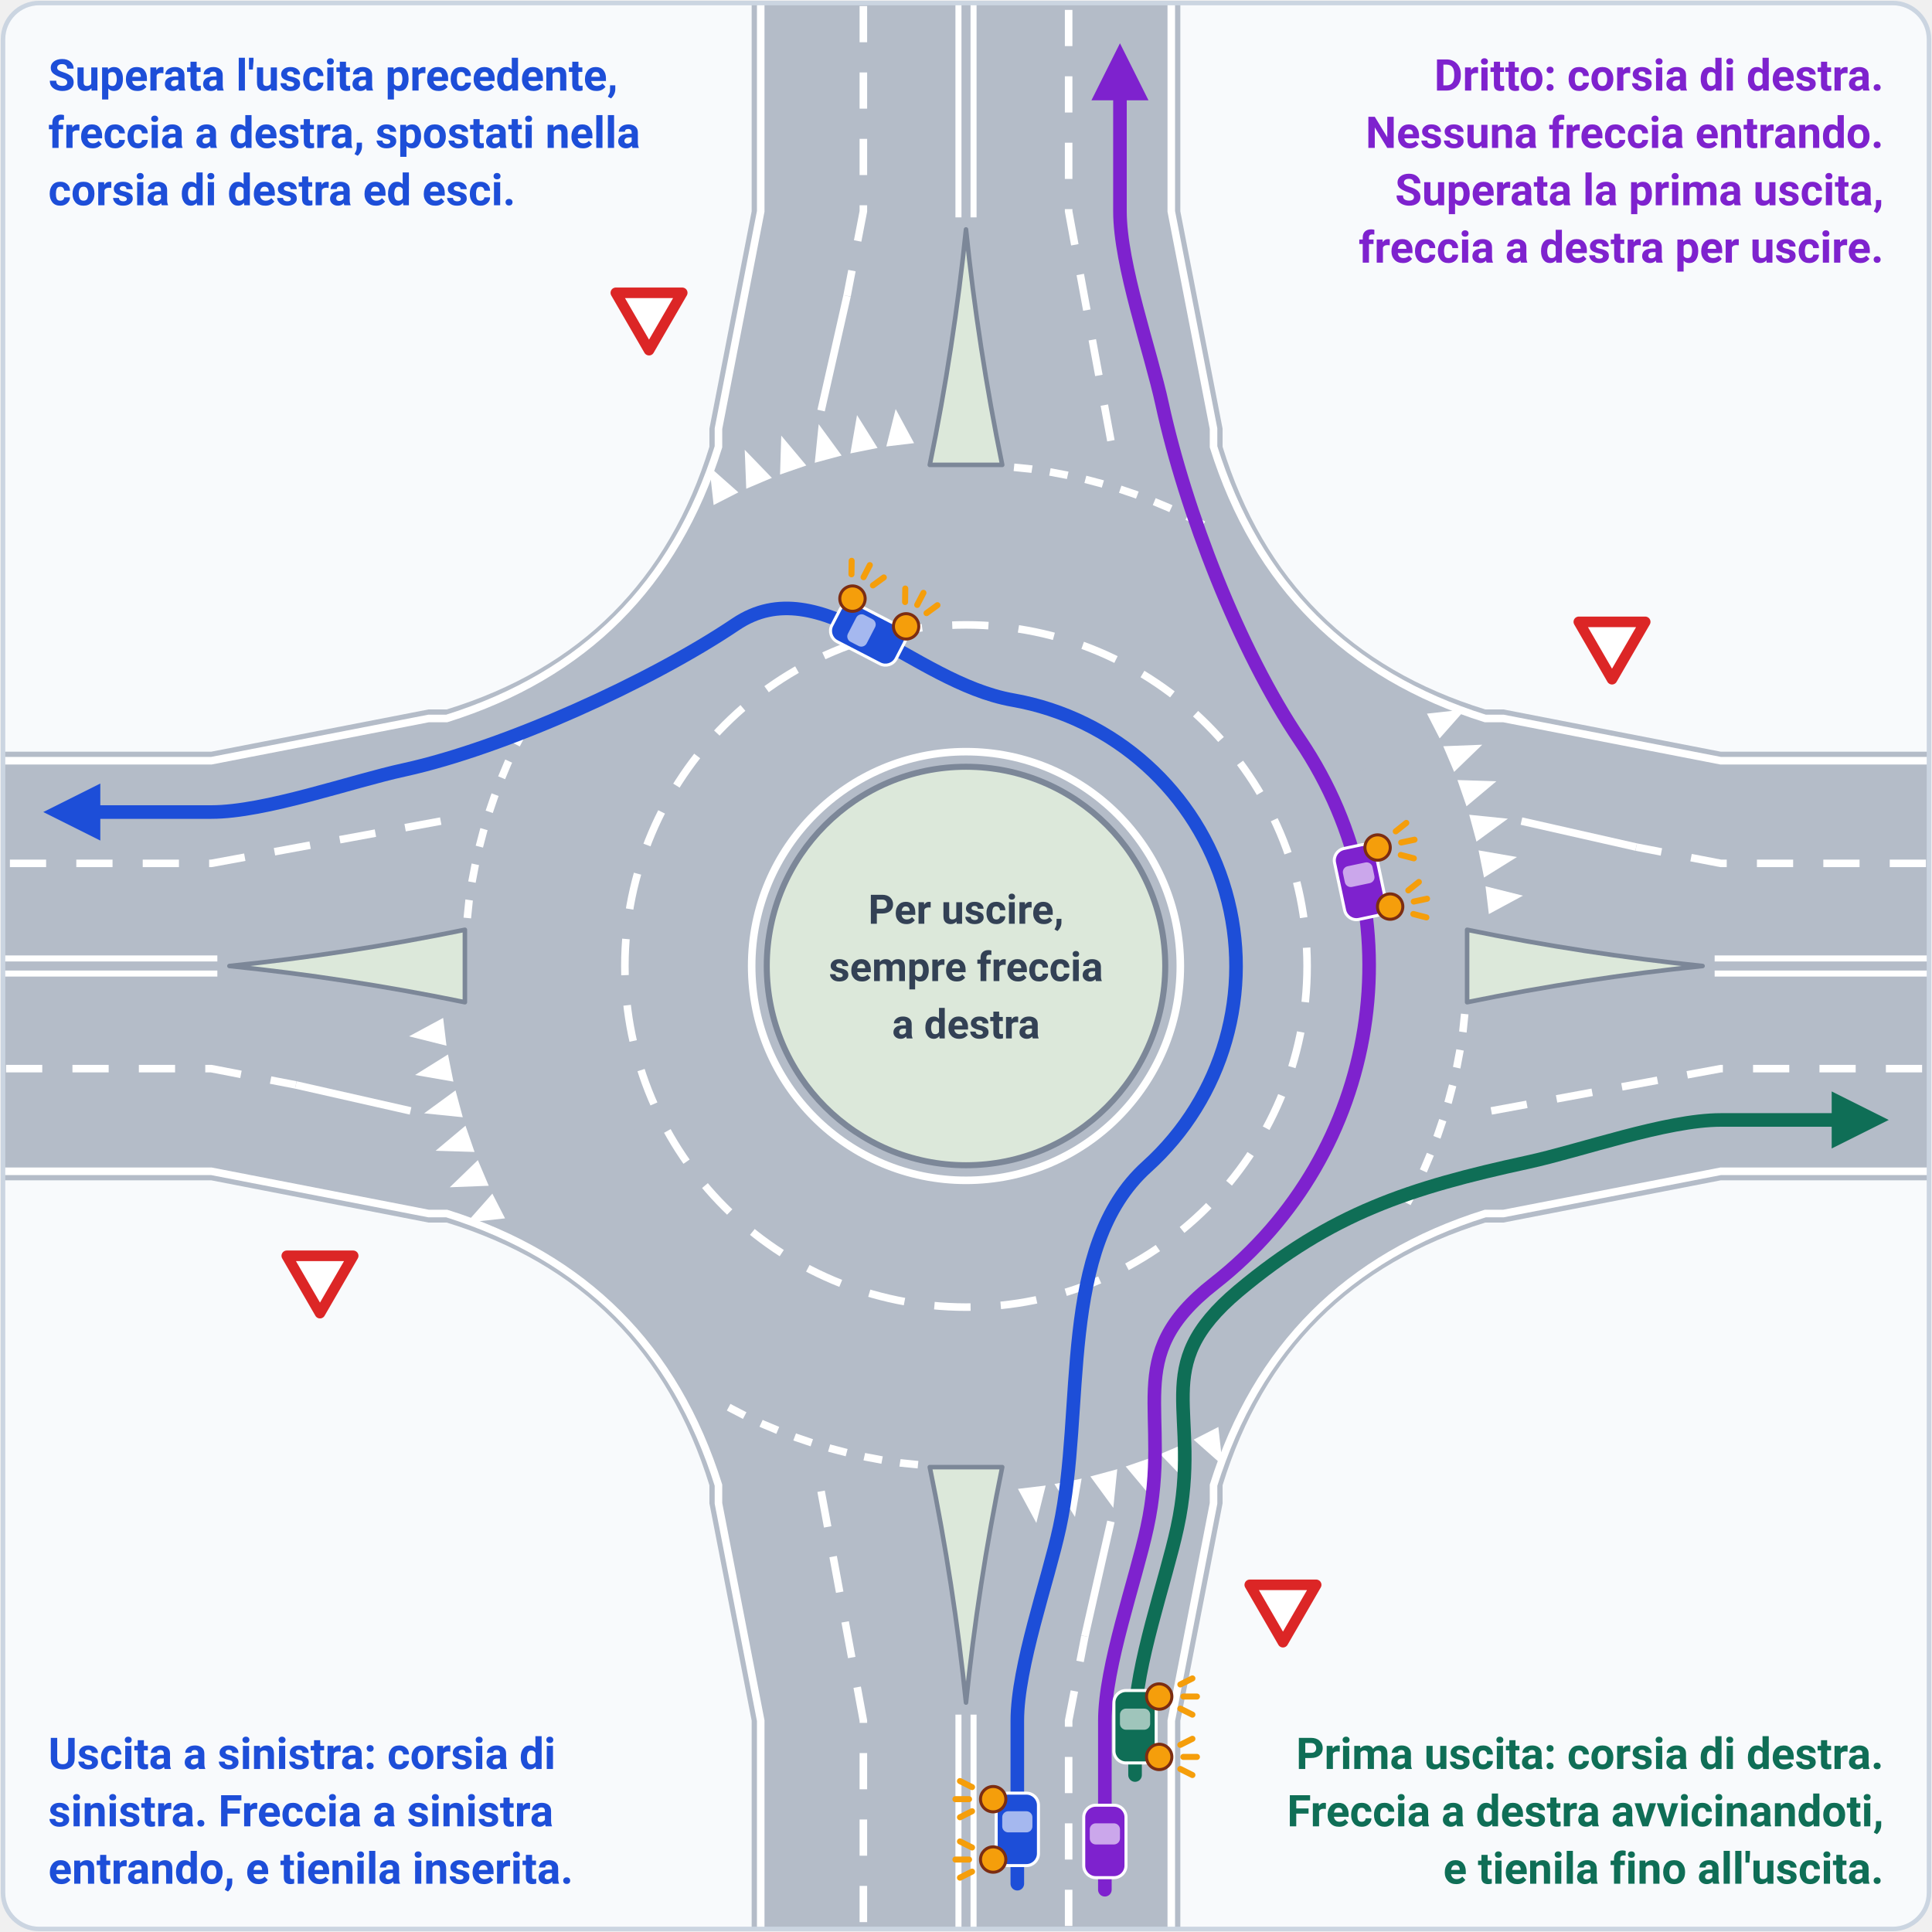
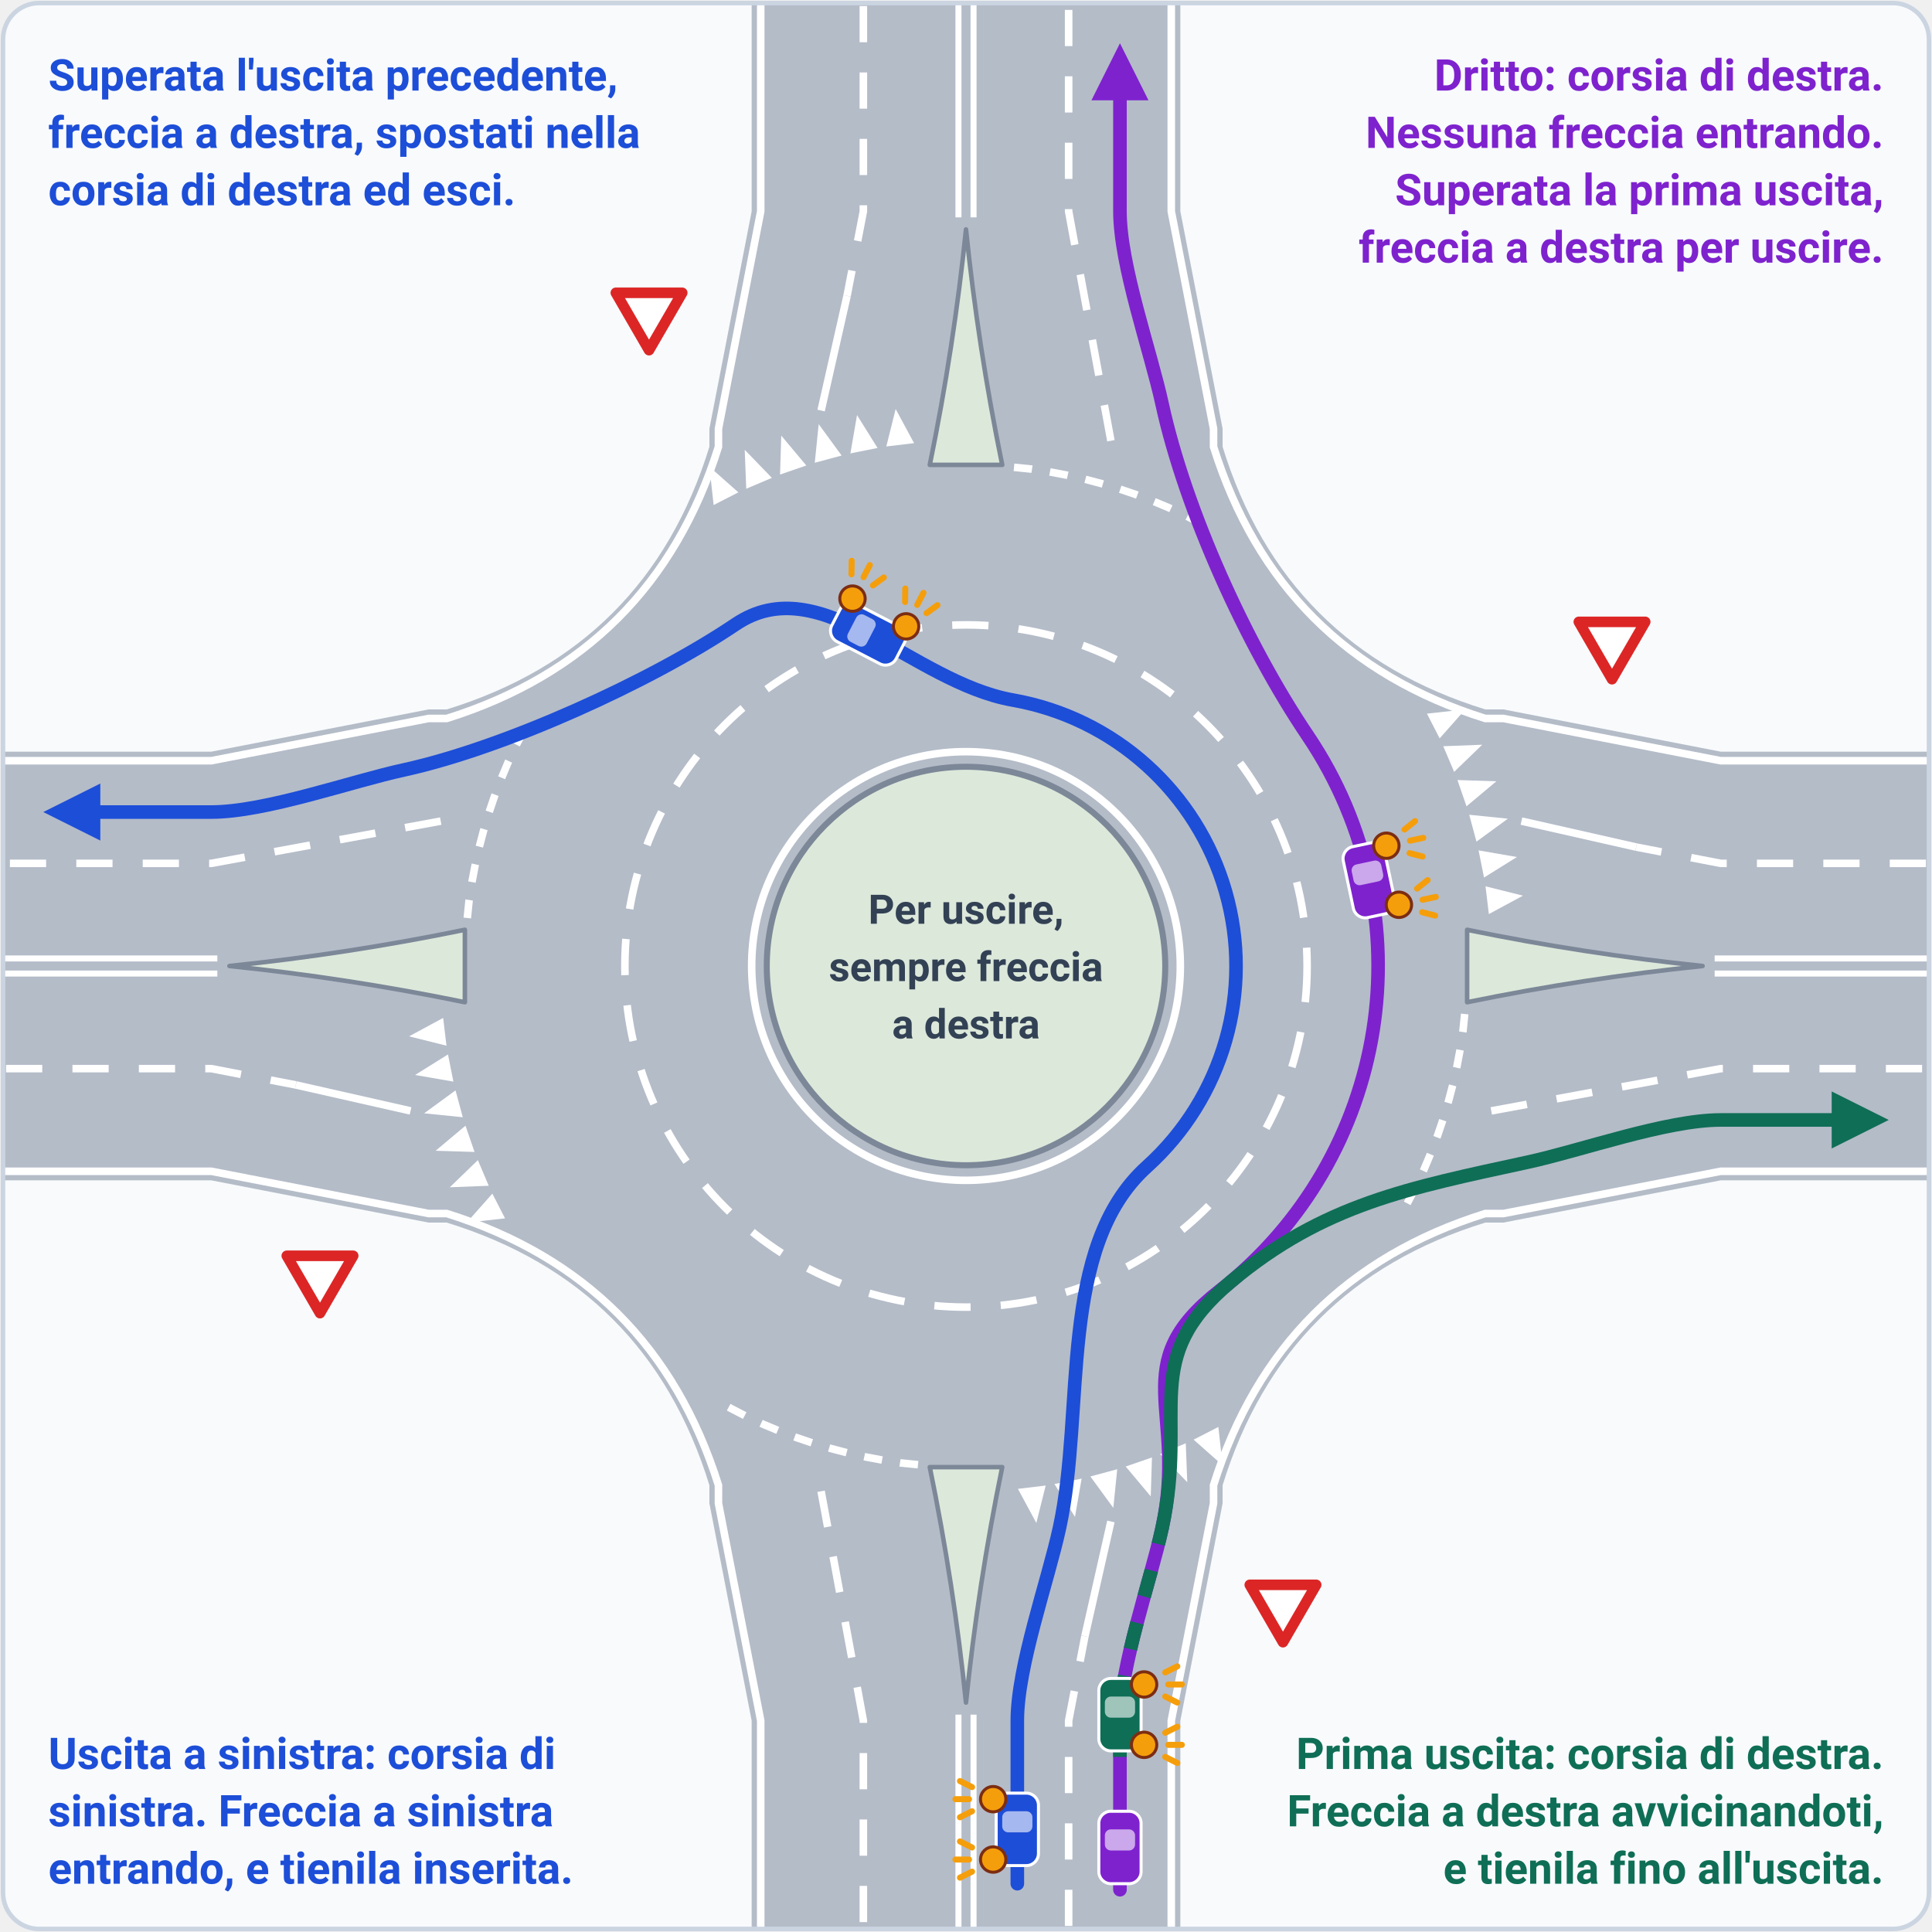
<svg xmlns="http://www.w3.org/2000/svg" viewBox="0 0 640 640" role="img" aria-label="Una rotatoria a due corsie vista dall'alto, con il traffico in senso antiorario e tre auto che entrano dal basso. L'auto verde, nella corsia di destra, mette la freccia a destra avvicinandosi e prende la prima uscita. L'auto viola, nella corsia di destra, entra senza freccia, prosegue dritto e mette la freccia a destra superata la prima uscita. L'auto blu, nella corsia di sinistra, mette la freccia a sinistra entrando, percorre la corsia interna, poi mette la freccia a destra e si sposta nella corsia di destra per l'uscita a sinistra. Ogni auto esce con la freccia a destra. Ogni ingresso ha la linea di dare precedenza a triangoli bianchi.">
  <defs>
    <clipPath id="card">
      <rect x="1" y="1" width="638" height="638" rx="12" />
    </clipPath>
    <marker id="ag" viewBox="0 0 10 10" refX="7" refY="5" markerWidth="4.2" markerHeight="4.2" orient="auto">
      <path d="M0,0 L10,5 L0,10 z" fill="#0F6E56" />
    </marker>
    <marker id="ab" viewBox="0 0 10 10" refX="7" refY="5" markerWidth="4.2" markerHeight="4.2" orient="auto">
      <path d="M0,0 L10,5 L0,10 z" fill="#1D4ED8" />
    </marker>
    <marker id="ap" viewBox="0 0 10 10" refX="7" refY="5" markerWidth="4.2" markerHeight="4.2" orient="auto">
      <path d="M0,0 L10,5 L0,10 z" fill="#7E22CE" />
    </marker>
  </defs>
  <rect x="1" y="1" width="638" height="638" rx="12" fill="#f8fafc" />
  <g clip-path="url(#card)">
    <g fill="#B4BCC8">
      <circle cx="320" cy="320" r="160" />
      <polygon points="391.0,660.0 391.0,570.0 405.0,498.0 405.0,410.0 235.0,410.0 235.0,498.0 249.0,570.0 249.0,660.0" />
      <path d="M 405.0,492.0 Q 425.5,425.5 492.0,405.0 L 320,320 Z" />
      <polygon points="660.0,249.0 570.0,249.0 498.0,235.0 410.0,235.0 410.0,405.0 498.0,405.0 570.0,391.0 660.0,391.0" />
      <path d="M 492.0,235.0 Q 425.5,214.5 405.0,148.0 L 320,320 Z" />
      <polygon points="249.0,-20.0 249.0,70.0 235.0,142.0 235.0,230.0 405.0,230.0 405.0,142.0 391.0,70.0 391.0,-20.0" />
      <path d="M 235.0,148.0 Q 214.5,214.5 148.0,235.0 L 320,320 Z" />
      <polygon points="-20.0,391.0 70.0,391.0 142.0,405.0 230.0,405.0 230.0,235.0 142.0,235.0 70.0,249.0 -20.0,249.0" />
      <path d="M 148.0,405.0 Q 214.5,425.5 235.0,492.0 L 320,320 Z" />
    </g>
    <circle cx="320" cy="320" r="66" fill="#DCE8DA" stroke="#7C8798" stroke-width="2" />
    <path d="M 320.0,564.0 Q 316.0,525.0 308.0,486.0 L 332.0,486.0 Q 324.0,525.0 320.0,564.0 Z" fill="#DCE8DA" stroke="#7C8798" stroke-width="1.5" stroke-linejoin="round" />
    <path d="M 564.0,320.0 Q 525.0,324.0 486.0,332.0 L 486.0,308.0 Q 525.0,316.0 564.0,320.0 Z" fill="#DCE8DA" stroke="#7C8798" stroke-width="1.5" stroke-linejoin="round" />
    <path d="M 320.0,76.0 Q 324.0,115.0 332.0,154.0 L 308.0,154.0 Q 316.0,115.0 320.0,76.0 Z" fill="#DCE8DA" stroke="#7C8798" stroke-width="1.5" stroke-linejoin="round" />
    <path d="M 76.0,320.0 Q 115.0,316.0 154.0,308.0 L 154.0,332.0 Q 115.0,324.0 76.0,320.0 Z" fill="#DCE8DA" stroke="#7C8798" stroke-width="1.5" stroke-linejoin="round" />
    <g fill="none" stroke="#ffffff" stroke-width="2.5" stroke-linecap="butt">
      <circle cx="320" cy="320" r="71" />
      <circle cx="320" cy="320" r="113" stroke-dasharray="12 10" />
      <path d="M 388.0,660.0 L 388.0,570.0 L 402.0,498.0 L 402.0,492.0 Q 423.5,423.5 492.0,402.0 L 498.0,402.0 L 570.0,388.0 L 660.0,388.0" />
      <line x1="317.5" y1="660.0" x2="317.5" y2="568.0" stroke-width="2" />
      <line x1="322.5" y1="660.0" x2="322.5" y2="568.0" stroke-width="2" />
      <path d="M 354.0,660.0 L 354.0,570.0 L 359.4,542.0" stroke-dasharray="12 10" />
      <path d="M 359.4,542.0 L 368.0,504.0" />
      <path d="M 272.0,494.0 L 286.0,570.0 L 286.0,660.0" stroke-dasharray="12 10" />
      <path d="M 304.1,485.2 L 298.2,484.6 L 292.4,483.7 L 286.6,482.6 L 280.8,481.3 L 275.1,479.8 L 269.4,478.1 L 263.8,476.2 L 258.3,474.1 L 252.8,471.8 L 247.4,469.3 L 242.2,466.6 L 237.0,463.8" stroke-dasharray="6 6" />
      <path d="M 660.0,252.0 L 570.0,252.0 L 498.0,238.0 L 492.0,238.0 Q 423.5,216.5 402.0,148.0 L 402.0,142.0 L 388.0,70.0 L 388.0,-20.0" />
      <line x1="660.0" y1="322.5" x2="568.0" y2="322.5" stroke-width="2" />
      <line x1="660.0" y1="317.5" x2="568.0" y2="317.5" stroke-width="2" />
      <path d="M 660.0,286.0 L 570.0,286.0 L 542.0,280.6" stroke-dasharray="12 10" />
      <path d="M 542.0,280.6 L 504.0,272.0" />
      <path d="M 494.0,368.0 L 570.0,354.0 L 660.0,354.0" stroke-dasharray="12 10" />
      <path d="M 485.2,335.9 L 484.6,341.8 L 483.7,347.6 L 482.6,353.4 L 481.3,359.2 L 479.8,364.9 L 478.1,370.6 L 476.2,376.2 L 474.1,381.7 L 471.8,387.2 L 469.3,392.6 L 466.6,397.8 L 463.8,403.0" stroke-dasharray="6 6" />
      <path d="M 252.0,-20.0 L 252.0,70.0 L 238.0,142.0 L 238.0,148.0 Q 216.5,216.5 148.0,238.0 L 142.0,238.0 L 70.0,252.0 L -20.0,252.0" />
      <line x1="322.5" y1="-20.0" x2="322.5" y2="72.0" stroke-width="2" />
      <line x1="317.5" y1="-20.0" x2="317.5" y2="72.0" stroke-width="2" />
      <path d="M 286.0,-20.0 L 286.0,70.0 L 280.6,98.0" stroke-dasharray="12 10" />
      <path d="M 280.6,98.0 L 272.0,136.0" />
      <path d="M 368.0,146.0 L 354.0,70.0 L 354.0,-20.0" stroke-dasharray="12 10" />
      <path d="M 335.9,154.8 L 341.8,155.4 L 347.6,156.3 L 353.4,157.4 L 359.2,158.7 L 364.9,160.2 L 370.6,161.9 L 376.2,163.8 L 381.7,165.9 L 387.2,168.2 L 392.6,170.7 L 397.8,173.4 L 403.0,176.2" stroke-dasharray="6 6" />
      <path d="M -20.0,388.0 L 70.0,388.0 L 142.0,402.0 L 148.0,402.0 Q 216.5,423.5 238.0,492.0 L 238.0,498.0 L 252.0,570.0 L 252.0,660.0" />
      <line x1="-20.0" y1="317.5" x2="72.0" y2="317.5" stroke-width="2" />
      <line x1="-20.0" y1="322.5" x2="72.0" y2="322.5" stroke-width="2" />
      <path d="M -20.0,354.0 L 70.0,354.0 L 98.0,359.4" stroke-dasharray="12 10" />
      <path d="M 98.0,359.4 L 136.0,368.0" />
      <path d="M 146.0,272.0 L 70.0,286.0 L -20.0,286.0" stroke-dasharray="12 10" />
      <path d="M 154.8,304.1 L 155.4,298.2 L 156.3,292.4 L 157.4,286.6 L 158.7,280.8 L 160.2,275.1 L 161.9,269.4 L 163.8,263.8 L 165.9,258.3 L 168.2,252.8 L 170.7,247.4 L 173.4,242.2 L 176.2,237.0" stroke-dasharray="6 6" />
    </g>
    <g fill="#ffffff">
      <polygon points="337.2,493.2 346.4,492.1 343.3,504.5" />
      <polygon points="349.3,491.6 358.3,489.8 356.1,502.5" />
      <polygon points="361.2,489.1 370.1,486.7 368.8,499.5" />
      <polygon points="372.9,485.8 381.6,482.8 381.2,495.7" />
      <polygon points="384.3,481.7 392.8,478.1 393.3,491.0" />
      <polygon points="395.4,476.9 403.6,472.7 405.0,485.4" />
      <polygon points="493.2,302.8 492.1,293.6 504.5,296.7" />
      <polygon points="491.6,290.7 489.8,281.7 502.5,283.9" />
      <polygon points="489.1,278.8 486.7,269.9 499.5,271.2" />
      <polygon points="485.8,267.1 482.8,258.4 495.7,258.8" />
      <polygon points="481.7,255.7 478.1,247.2 491.0,246.7" />
      <polygon points="476.9,244.6 472.7,236.4 485.4,235.0" />
      <polygon points="302.8,146.8 293.6,147.9 296.7,135.5" />
      <polygon points="290.7,148.4 281.7,150.2 283.9,137.5" />
      <polygon points="278.8,150.9 269.9,153.3 271.2,140.5" />
      <polygon points="267.1,154.2 258.4,157.2 258.8,144.3" />
      <polygon points="255.7,158.3 247.2,161.9 246.7,149.0" />
      <polygon points="244.6,163.1 236.4,167.3 235.0,154.6" />
      <polygon points="146.8,337.2 147.9,346.4 135.5,343.3" />
      <polygon points="148.4,349.3 150.2,358.3 137.5,356.1" />
      <polygon points="150.9,361.2 153.3,370.1 140.5,368.8" />
      <polygon points="154.2,372.9 157.2,381.6 144.3,381.2" />
      <polygon points="158.3,384.3 161.9,392.8 149.0,393.3" />
      <polygon points="163.1,395.4 167.3,403.6 154.6,405.0" />
    </g>
    <polygon points="414.0,525.0 436.0,525.0 425.0,544.0" fill="#ffffff" stroke="#DC2626" stroke-width="3.5" stroke-linejoin="round" />
    <polygon points="523.0,206.0 545.0,206.0 534.0,225.0" fill="#ffffff" stroke="#DC2626" stroke-width="3.5" stroke-linejoin="round" />
    <polygon points="204.0,97.0 226.0,97.0 215.0,116.0" fill="#ffffff" stroke="#DC2626" stroke-width="3.5" stroke-linejoin="round" />
    <polygon points="95.0,416.0 117.0,416.0 106.0,435.0" fill="#ffffff" stroke="#DC2626" stroke-width="3.5" stroke-linejoin="round" />
    <g fill="none" stroke-width="4.5" stroke-linecap="round" stroke-linejoin="round">
-       <path d="M 366.0,626.0 L 366.0,570.0 C 366.0,552.0 376.2,523.6 380.0,506.0 C 388.5,466.9 370.7,449.8 402.2,425.2 A 133.5 133.5 0 0 0 430.7,245.3 C 410.5,215.5 392.7,169.2 385.0,134.0 C 381.2,116.4 371.0,88.0 371.0,70.0 L 371.0,20.0" stroke="#7E22CE" marker-end="url(#ap)" />
-       <path d="M 376.0,588.0 L 376.0,570.0 C 376.0,552.0 386.2,523.6 390.0,506.0 C 398.5,466.9 379.7,453.3 410.3,427.6 C 441.0,401.9 466.9,393.5 506.0,385.0 C 523.6,381.2 552.0,371.0 570.0,371.0 L 620.0,371.0" stroke="#0F6E56" marker-end="url(#ag)" />
+       <path d="M 371.0,626.0 L 371.0,570.0 C 371.0,552.0 381.2,523.6 385.0,506.0 C 393.5,466.9 372.5,452.2 404.0,427.6 A 136.5 136.5 0 0 0 433.2,243.7 C 413.0,213.8 392.7,169.2 385.0,134.0 C 381.2,116.4 371.0,88.0 371.0,70.0 L 371.0,20.0" stroke="#7E22CE" marker-end="url(#ap)" />
+       <path d="M 371.0,582.0 L 371.0,570.0 C 371.0,552.0 381.2,523.6 385.0,506.0" stroke="#0F6E56" stroke-dasharray="9 9" stroke-linecap="butt" />
+       <path d="M 385.0,506.0 C 393.5,466.9 377.1,450.3 407.7,424.6 C 438.4,398.9 466.9,393.5 506.0,385.0 C 523.6,381.2 552.0,371.0 570.0,371.0 L 620.0,371.0" stroke="#0F6E56" marker-end="url(#ag)" />
      <path d="M 337.0,624.0 L 337.0,570.0 C 337.0,552.0 347.2,523.6 351.0,506.0 C 359.5,466.9 350.2,413.3 379.9,386.5 A 89.5 89.5 0 0 0 335.5,231.9 C 302.1,226.0 271.9,187.8 243.7,206.8 C 215.5,225.8 167.2,247.7 134.0,255.0 C 116.4,258.8 88.0,269.0 70.0,269.0 L 20.0,269.0" stroke="#1D4ED8" marker-end="url(#ab)" />
    </g>
-     <g transform="translate(376.0 572.0) rotate(-90)">
+     <g transform="translate(371.0 568.0) rotate(-90)">
      <rect x="-12" y="-7" width="24" height="14" rx="4" fill="#0F6E56" stroke="#ffffff" stroke-width="1" />
      <rect x="-1" y="-5" width="7" height="10" rx="2" fill="#ffffff" opacity=".6" />
      <circle cx="10" cy="8" r="4.2" fill="#F59E0B" stroke="#7C2D12" stroke-width="1" />
      <path d="M 6 15 L 4 19 M 10 16 L 10 20.5 M 14 15 L 16 19" stroke="#F59E0B" stroke-width="2" stroke-linecap="round" fill="none" />
      <circle cx="-10" cy="8" r="4.2" fill="#F59E0B" stroke="#7C2D12" stroke-width="1" />
      <path d="M -14 15 L -16 19 M -10 16 L -10 20.5 M -6 15 L -4 19" stroke="#F59E0B" stroke-width="2" stroke-linecap="round" fill="none" />
    </g>
-     <g transform="translate(366.0 610.0) rotate(-90)">
+     <g transform="translate(371.0 612.0) rotate(-90)">
      <rect x="-12" y="-7" width="24" height="14" rx="4" fill="#7E22CE" stroke="#ffffff" stroke-width="1" />
      <rect x="-1" y="-5" width="7" height="10" rx="2" fill="#ffffff" opacity=".6" />
    </g>
    <g transform="translate(337.0 606.0) rotate(-90)">
      <rect x="-12" y="-7" width="24" height="14" rx="4" fill="#1D4ED8" stroke="#ffffff" stroke-width="1" />
      <rect x="-1" y="-5" width="7" height="10" rx="2" fill="#ffffff" opacity=".6" />
      <circle cx="10" cy="-8" r="4.2" fill="#F59E0B" stroke="#7C2D12" stroke-width="1" />
      <path d="M 6 -15 L 4 -19 M 10 -16 L 10 -20.5 M 14 -15 L 16 -19" stroke="#F59E0B" stroke-width="2" stroke-linecap="round" fill="none" />
      <circle cx="-10" cy="-8" r="4.2" fill="#F59E0B" stroke="#7C2D12" stroke-width="1" />
      <path d="M -14 -15 L -16 -19 M -10 -16 L -10 -20.5 M -6 -15 L -4 -19" stroke="#F59E0B" stroke-width="2" stroke-linecap="round" fill="none" />
    </g>
-     <g transform="translate(450.6 292.2) rotate(-102.0)">
+     <g transform="translate(453.5 291.6) rotate(-102.0)">
      <rect x="-12" y="-7" width="24" height="14" rx="4" fill="#7E22CE" stroke="#ffffff" stroke-width="1" />
      <rect x="-1" y="-5" width="7" height="10" rx="2" fill="#ffffff" opacity=".6" />
      <circle cx="10" cy="8" r="4.2" fill="#F59E0B" stroke="#7C2D12" stroke-width="1" />
      <path d="M 6 15 L 4 19 M 10 16 L 10 20.5 M 14 15 L 16 19" stroke="#F59E0B" stroke-width="2" stroke-linecap="round" fill="none" />
      <circle cx="-10" cy="8" r="4.2" fill="#F59E0B" stroke="#7C2D12" stroke-width="1" />
      <path d="M -14 15 L -16 19 M -10 16 L -10 20.5 M -6 15 L -4 19" stroke="#F59E0B" stroke-width="2" stroke-linecap="round" fill="none" />
    </g>
    <g transform="translate(287.6 210.0) rotate(-152.6447)">
      <rect x="-12" y="-7" width="24" height="14" rx="4" fill="#1D4ED8" stroke="#ffffff" stroke-width="1" />
      <rect x="-1" y="-5" width="7" height="10" rx="2" fill="#ffffff" opacity=".6" />
      <circle cx="10" cy="8" r="4.2" fill="#F59E0B" stroke="#7C2D12" stroke-width="1" />
      <path d="M 6 15 L 4 19 M 10 16 L 10 20.5 M 14 15 L 16 19" stroke="#F59E0B" stroke-width="2" stroke-linecap="round" fill="none" />
      <circle cx="-10" cy="8" r="4.2" fill="#F59E0B" stroke="#7C2D12" stroke-width="1" />
      <path d="M -14 15 L -16 19 M -10 16 L -10 20.5 M -6 15 L -4 19" stroke="#F59E0B" stroke-width="2" stroke-linecap="round" fill="none" />
    </g>
  </g>
  <rect x="1" y="1" width="638" height="638" rx="12" fill="none" stroke="#cbd5e1" stroke-width="1.5" />
  <g font-family="system-ui, -apple-system, 'Segoe UI', Roboto, sans-serif" font-size="14.5" font-weight="600">
    <text x="16" y="586" text-anchor="start" fill="#1D4ED8">Uscita a sinistra: corsia di</text>
    <text x="16" y="605" text-anchor="start" fill="#1D4ED8">sinistra. Freccia a sinistra</text>
    <text x="16" y="624" text-anchor="start" fill="#1D4ED8">entrando, e tienila inserita.</text>
    <text x="624" y="586" text-anchor="end" fill="#0F6E56">Prima uscita: corsia di destra.</text>
    <text x="624" y="605" text-anchor="end" fill="#0F6E56">Freccia a destra avvicinandoti,</text>
    <text x="624" y="624" text-anchor="end" fill="#0F6E56">e tienila fino all'uscita.</text>
    <text x="16" y="30" text-anchor="start" fill="#1D4ED8">Superata l'uscita precedente,</text>
    <text x="16" y="49" text-anchor="start" fill="#1D4ED8">freccia a destra, spostati nella</text>
    <text x="16" y="68" text-anchor="start" fill="#1D4ED8">corsia di destra ed esci.</text>
    <text x="624" y="30" text-anchor="end" fill="#7E22CE">Dritto: corsia di destra.</text>
    <text x="624" y="49" text-anchor="end" fill="#7E22CE">Nessuna freccia entrando.</text>
    <text x="624" y="68" text-anchor="end" fill="#7E22CE">Superata la prima uscita,</text>
    <text x="624" y="87" text-anchor="end" fill="#7E22CE">freccia a destra per uscire.</text>
    <text x="320" y="306.0" text-anchor="middle" font-size="13.5" fill="#334155">Per uscire,</text>
    <text x="320" y="325.0" text-anchor="middle" font-size="13.5" fill="#334155">sempre freccia</text>
    <text x="320" y="344.0" text-anchor="middle" font-size="13.5" fill="#334155">a destra</text>
  </g>
</svg>
